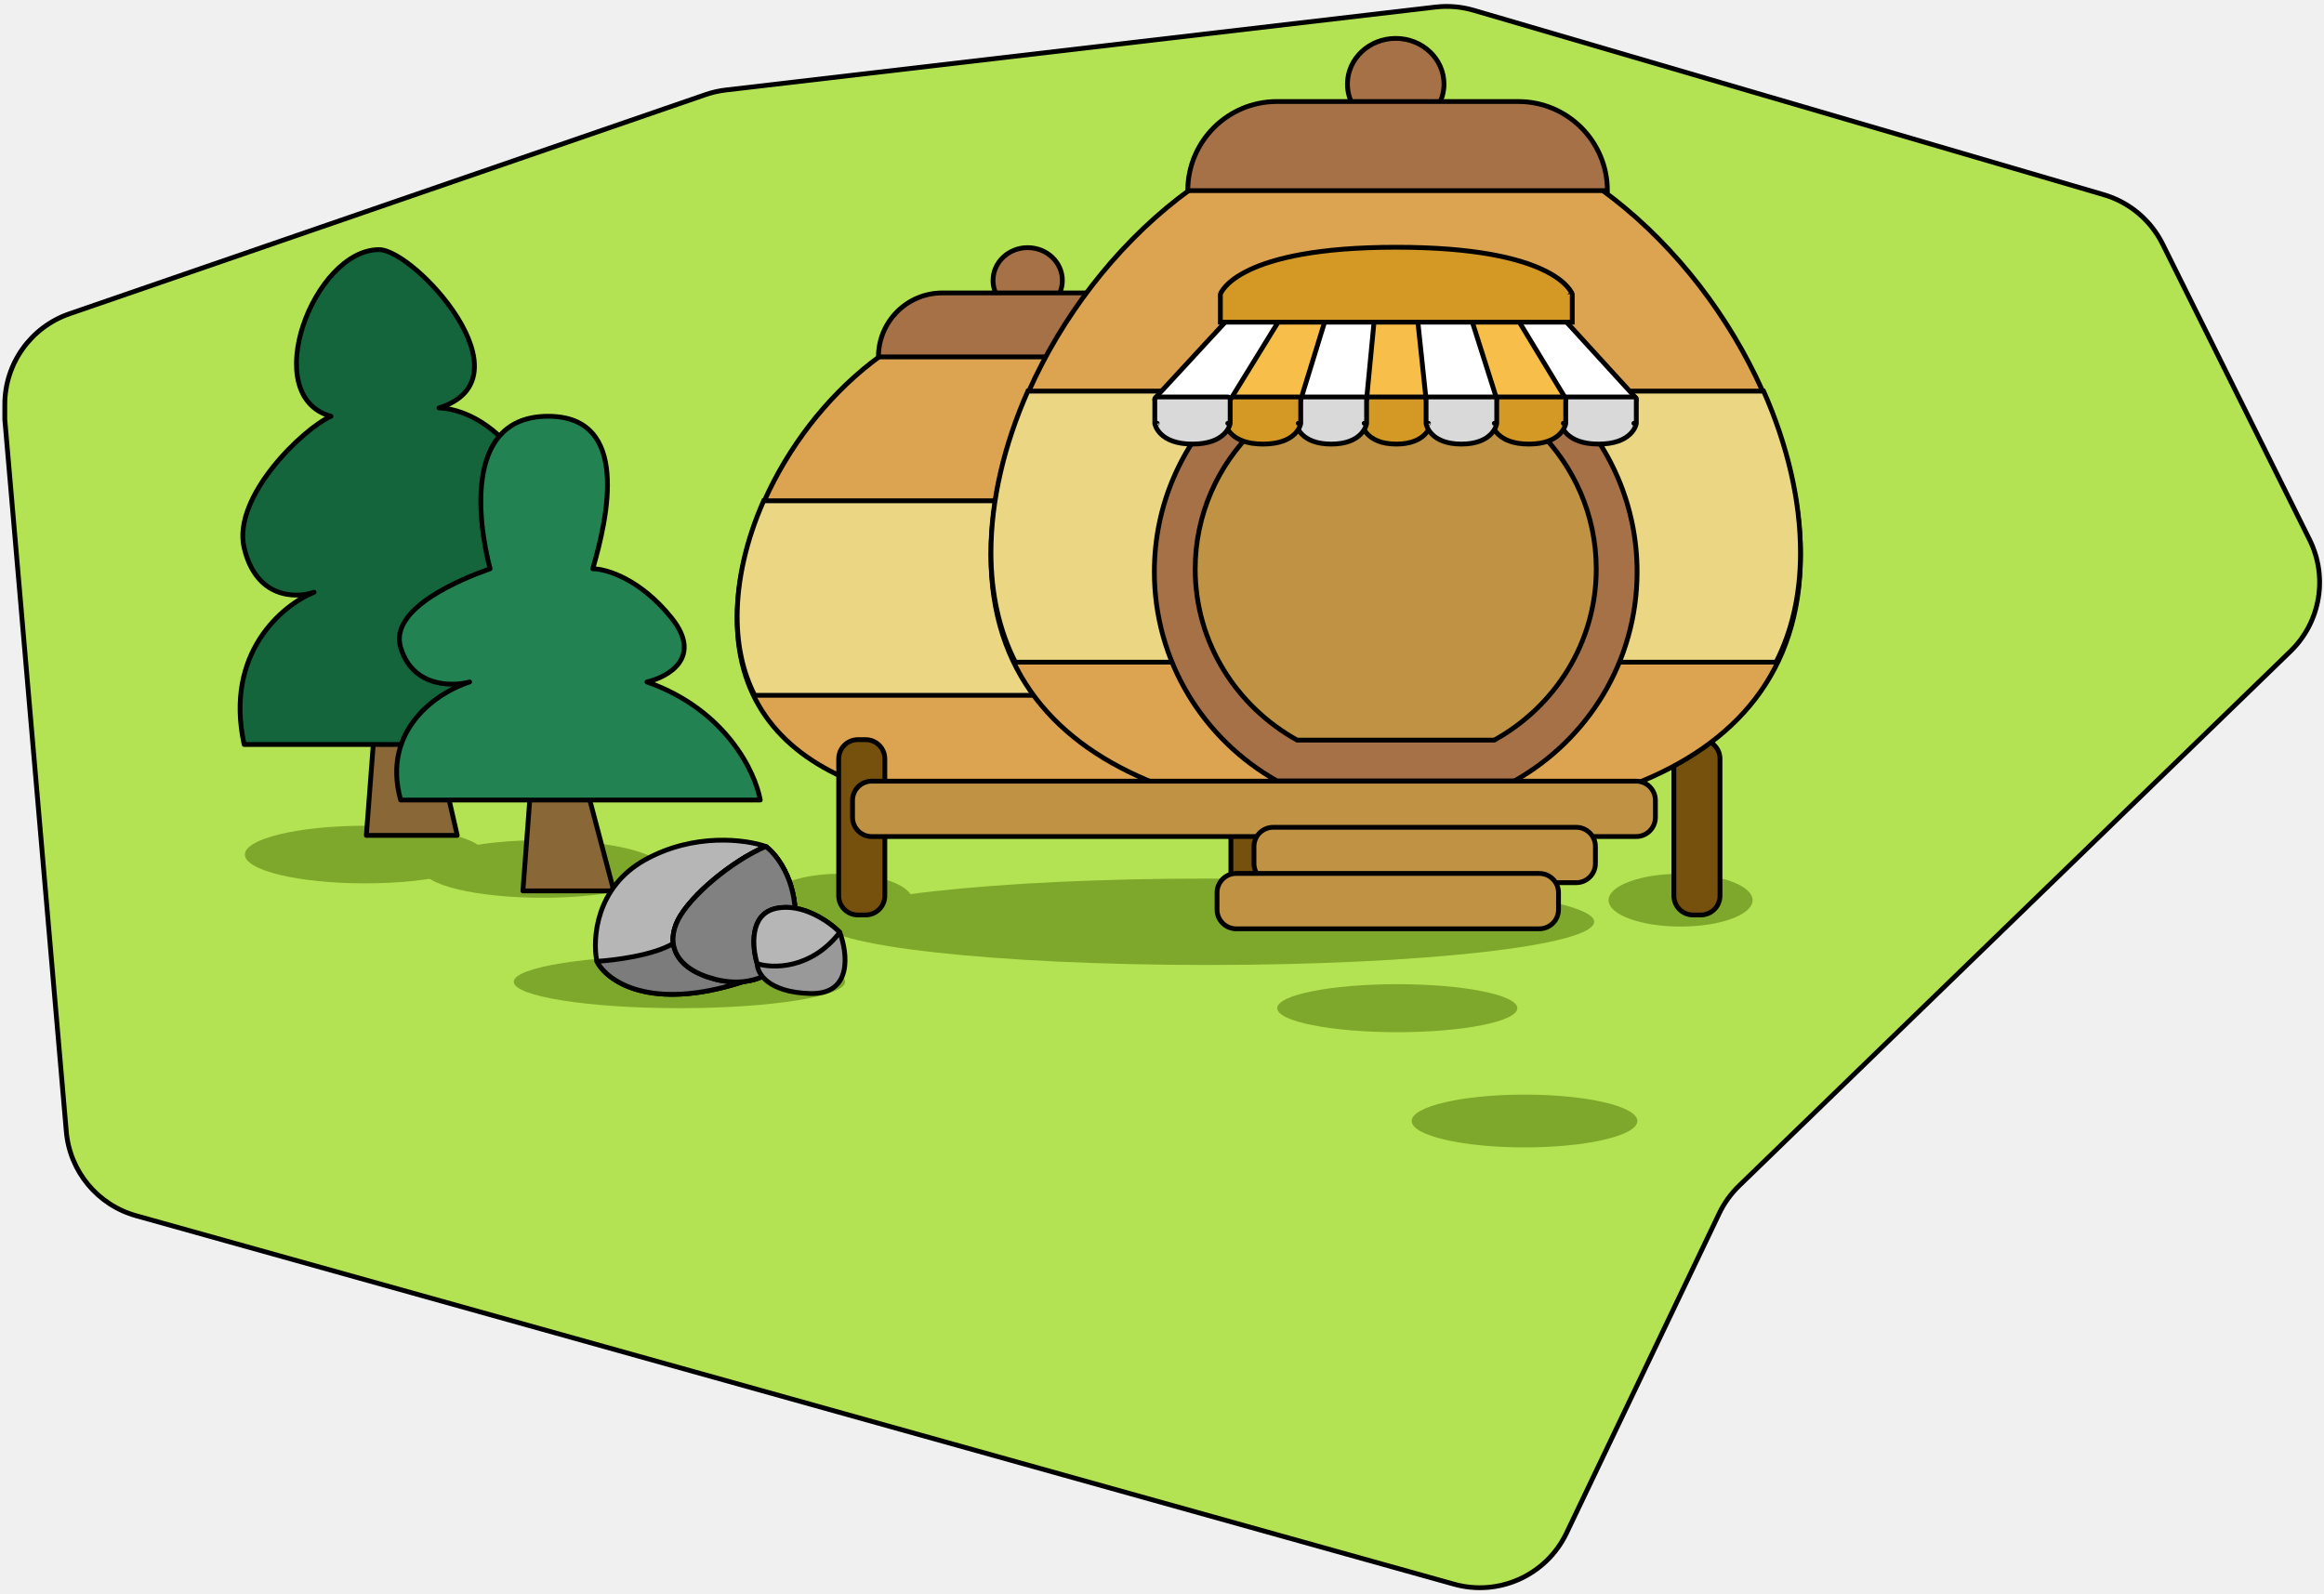
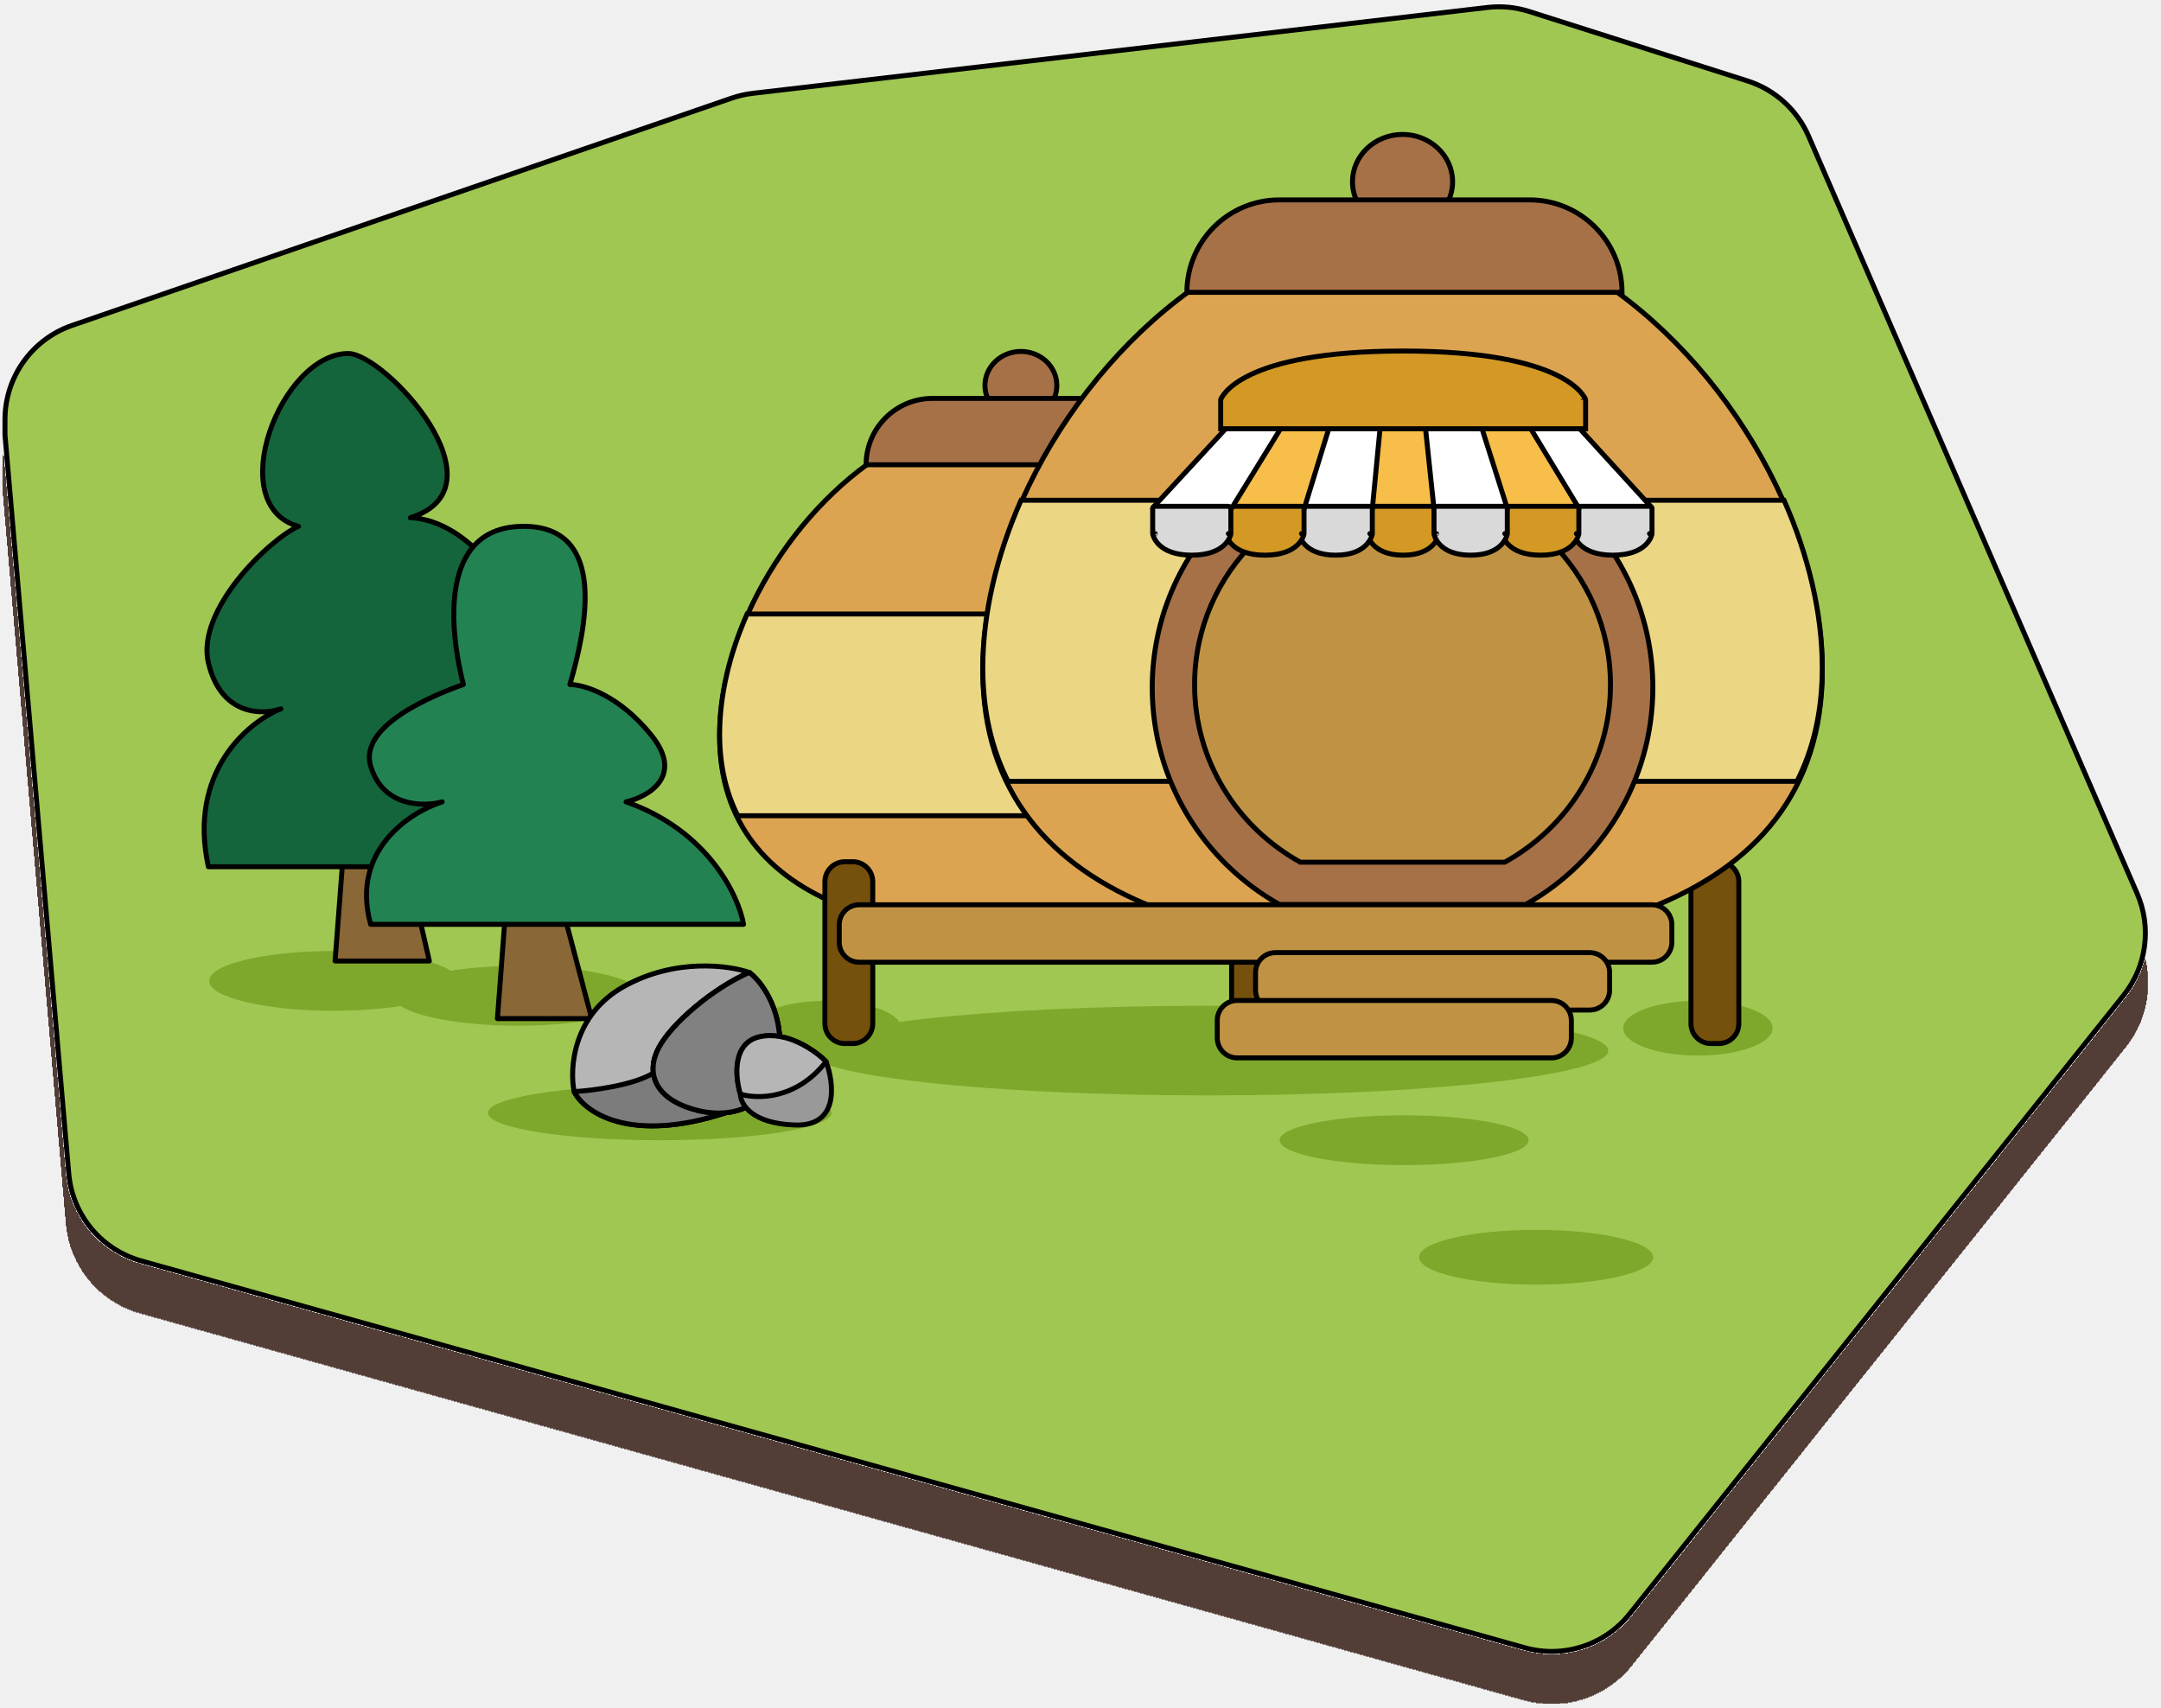
- <svg xmlns="http://www.w3.org/2000/svg" width="484" height="332" viewBox="0 0 484 332" fill="none">
-   <path d="M146.955 19.705L14.484 65.353C6.415 68.134 1 75.728 1 84.262V87.349L13.808 235.691C14.525 243.997 20.319 250.987 28.348 253.232L302.812 329.974C312.171 332.591 322.056 328.101 326.245 319.333L358.052 252.74C359.076 250.597 360.473 248.654 362.178 247.001L477.007 135.673C483.257 129.614 484.87 120.208 480.996 112.413L450.394 50.836C447.912 45.841 443.456 42.109 438.102 40.542L306.902 2.142C304.327 1.388 301.627 1.161 298.962 1.472L151.149 18.749C149.72 18.916 148.314 19.236 146.955 19.705Z" fill="#B3E352" stroke="black" stroke-linecap="round" />
-   <ellipse cx="350" cy="187.5" rx="15" ry="5.5" fill="#7EA82B" />
-   <ellipse cx="175" cy="187.5" rx="15" ry="5.5" fill="#7EA82B" />
-   <ellipse cx="141.5" cy="204.5" rx="34.5" ry="5.5" fill="#7EA82B" />
-   <ellipse cx="76" cy="178" rx="25" ry="6" fill="#7EA82B" />
-   <ellipse cx="291" cy="210" rx="25" ry="5" fill="#7EA82B" />
-   <ellipse cx="317.5" cy="233.5" rx="23.5" ry="5.5" fill="#7EA82B" />
-   <ellipse cx="113" cy="181" rx="25" ry="6" fill="#7EA82B" />
-   <ellipse cx="251.5" cy="192" rx="80.5" ry="9" fill="#7EA82B" />
-   <path d="M81.027 111.951L76.294 174.005H95.226L81.027 111.951Z" fill="#896736" stroke="black" stroke-linejoin="round" />
-   <path d="M126.779 155.073H50.849C46.689 136.044 58.824 126.001 65.411 123.358C61.597 124.68 53.346 124.68 50.849 114.108C48.353 103.536 63.038 89.351 68.932 86.708C53.681 82.501 65.411 52 78.933 52C86.314 52 111.002 78.82 91.414 84.983C94.188 84.983 106.269 86.708 114.158 106.692C117.857 116.063 111.828 121.158 106.597 120.107C120.605 128.791 125.815 148.132 126.779 155.073Z" fill="#14653C" stroke="black" stroke-linejoin="round" />
-   <path d="M113.106 129.832L108.899 185.575H127.831L113.106 129.832Z" fill="#896736" stroke="black" stroke-linejoin="round" />
-   <path d="M158.332 166.642H83.442C79.339 151.885 91.307 144.097 97.805 142.047C94.043 143.072 85.904 143.072 83.442 134.873C80.98 126.675 96.249 120.526 102.062 118.477C99.327 107.887 96.923 86.708 114.158 86.708C131.392 86.708 126.529 107.887 123.452 118.477C126.187 118.477 133.3 120.526 139.866 128.725C146.432 136.923 139.182 141.022 134.736 142.047C151.151 147.786 157.306 160.835 158.332 166.642Z" fill="#238252" stroke="black" stroke-linejoin="round" />
-   <path d="M189.05 70.455C168.098 82.385 153.526 107.604 153.526 128.903C153.526 146.3 163.247 157.136 178.226 163.029H249.83C264.809 157.136 274.53 146.3 274.53 128.903C274.53 107.604 259.958 82.385 239.006 70.455H189.05Z" fill="#DCA450" stroke="black" stroke-linecap="round" />
-   <path d="M159.039 104.313C155.5 112.319 153.526 120.65 153.526 128.453C153.526 134.751 154.812 140.186 157.169 144.833H270.886C273.244 140.186 274.53 134.751 274.53 128.453C274.53 120.65 272.556 112.319 269.017 104.313H159.039Z" fill="#EBD783" stroke="black" stroke-linecap="round" />
-   <path d="M214.028 51.583C210.043 51.583 206.812 54.637 206.812 58.406C206.812 60.955 208.291 63.178 210.481 64.349H217.575C219.765 63.178 221.244 60.955 221.244 58.406C221.244 54.637 218.013 51.583 214.028 51.583Z" fill="#A77148" stroke="black" stroke-linecap="round" />
-   <path d="M182.944 74.34C182.944 66.983 188.909 61.019 196.266 61.019H232.345C239.702 61.019 245.667 66.983 245.667 74.34H182.944Z" fill="#A77148" stroke="black" stroke-linecap="round" />
-   <rect x="184.277" y="154.066" width="36.517" height="9.61" rx="4" transform="rotate(90 184.277 154.066)" fill="#76500D" stroke="black" stroke-linecap="round" />
-   <rect x="265.959" y="154.066" width="36.517" height="9.61" rx="4" transform="rotate(90 265.959 154.066)" fill="#76500D" stroke="black" stroke-linecap="round" />
-   <rect x="358.211" y="154.066" width="36.517" height="9.61" rx="4" transform="rotate(90 358.211 154.066)" fill="#76500D" stroke="black" stroke-linecap="round" />
-   <path d="M255.874 34.294C226.682 50.916 206.379 86.052 206.379 115.728C206.379 139.967 219.923 155.064 240.793 163.274H340.557C361.427 155.064 374.971 139.967 374.971 115.728C374.971 86.052 354.668 50.916 325.476 34.294H255.874Z" fill="#DCA450" stroke="black" stroke-linecap="round" />
-   <path d="M214.06 81.469C209.129 92.623 206.379 104.23 206.379 115.101C206.379 123.877 208.171 131.449 211.456 137.924H369.894C373.179 131.449 374.971 123.877 374.971 115.101C374.971 104.23 372.221 92.623 367.29 81.469H214.06Z" fill="#EBD783" stroke="black" stroke-linecap="round" />
-   <path d="M290.675 69.096C262.912 69.096 240.407 91.487 240.407 119.108C240.407 137.794 250.707 154.087 265.967 162.672H315.383C330.643 154.087 340.943 137.794 340.943 119.108C340.943 91.487 318.437 69.096 290.675 69.096Z" fill="#A77148" />
-   <path d="M290.675 69.096C262.912 69.096 240.407 91.487 240.407 119.108C240.407 137.794 250.707 154.087 265.967 162.672H315.383C330.643 154.087 340.943 137.794 340.943 119.108C340.943 91.487 318.437 69.096 290.675 69.096Z" fill="#A77148" />
-   <path d="M290.675 69.096C262.912 69.096 240.407 91.487 240.407 119.108C240.407 137.794 250.707 154.087 265.967 162.672H315.383C330.643 154.087 340.943 137.794 340.943 119.108C340.943 91.487 318.437 69.096 290.675 69.096Z" stroke="black" stroke-linecap="round" />
-   <path d="M290.675 77.601C267.611 77.601 248.914 95.921 248.914 118.52C248.914 133.809 257.471 147.139 270.148 154.163H311.202C323.879 147.139 332.436 133.809 332.436 118.52C332.436 95.921 313.739 77.601 290.675 77.601Z" fill="#C09344" stroke="black" stroke-linecap="round" />
-   <path d="M290.675 8C285.122 8 280.621 12.256 280.621 17.506C280.621 21.058 282.681 24.155 285.733 25.787H295.617C298.669 24.155 300.729 21.058 300.729 17.506C300.729 12.256 296.227 8 290.675 8Z" fill="#A77148" stroke="black" stroke-linecap="round" />
-   <path d="M247.367 39.708C247.367 29.457 255.677 21.148 265.928 21.148H316.196C326.447 21.148 334.756 29.457 334.756 39.708H247.367Z" fill="#A77148" stroke="black" stroke-linecap="round" />
-   <path d="M295.864 65.701C296.122 65.701 296.337 65.896 296.362 66.153L297.995 83.135C298.008 83.275 297.962 83.414 297.867 83.519C297.773 83.623 297.638 83.682 297.497 83.682H284.108C283.967 83.682 283.832 83.623 283.738 83.519C283.643 83.414 283.597 83.275 283.61 83.135L285.243 66.153C285.268 65.896 285.483 65.701 285.741 65.701H295.864Z" fill="#F7BE4A" stroke="black" stroke-linejoin="round" />
-   <path d="M297.497 82.683C297.773 82.683 297.997 82.906 297.997 83.183V88.174C297.997 88.199 297.995 88.225 297.991 88.25L297.497 88.174C297.991 88.25 297.991 88.251 297.991 88.251L297.991 88.252L297.991 88.254L297.99 88.259L297.987 88.274C297.985 88.285 297.982 88.3 297.978 88.319C297.971 88.356 297.959 88.406 297.942 88.468C297.909 88.592 297.855 88.763 297.77 88.966C297.599 89.37 297.303 89.903 296.799 90.432C295.779 91.503 293.966 92.5 290.802 92.5C287.639 92.5 285.826 91.503 284.806 90.432C284.302 89.903 284.006 89.37 283.835 88.966C283.75 88.763 283.696 88.592 283.662 88.468C283.646 88.406 283.634 88.356 283.626 88.319C283.623 88.3 283.62 88.285 283.618 88.274L283.615 88.259L283.614 88.254L283.614 88.252L283.614 88.251C283.614 88.251 283.614 88.25 284.108 88.174L283.614 88.25C283.61 88.225 283.608 88.199 283.608 88.174V83.183C283.608 82.906 283.832 82.683 284.108 82.683H297.497Z" fill="#D39924" stroke="black" stroke-linejoin="round" />
-   <path d="M324.766 65.701C324.906 65.701 325.04 65.76 325.135 65.864L340.647 82.845C340.78 82.991 340.815 83.203 340.735 83.384C340.655 83.565 340.476 83.682 340.278 83.682H325.582C325.407 83.682 325.245 83.591 325.154 83.441L314.867 66.46C314.774 66.305 314.771 66.112 314.859 65.955C314.948 65.798 315.114 65.701 315.295 65.701H324.766Z" fill="white" stroke="black" stroke-linejoin="round" />
-   <path d="M340.278 82.683C340.554 82.683 340.778 82.906 340.778 83.183V88.174C340.778 88.202 340.775 88.23 340.771 88.258L340.278 88.174C340.771 88.258 340.77 88.258 340.77 88.259L340.77 88.26L340.77 88.262L340.769 88.267L340.766 88.282C340.764 88.294 340.76 88.309 340.756 88.328C340.747 88.366 340.735 88.417 340.716 88.48C340.679 88.605 340.619 88.778 340.525 88.981C340.336 89.389 340.011 89.921 339.46 90.448C338.348 91.512 336.377 92.5 332.93 92.5C329.482 92.5 327.512 91.512 326.4 90.448C325.848 89.921 325.523 89.389 325.335 88.981C325.241 88.778 325.181 88.605 325.144 88.48C325.125 88.417 325.112 88.366 325.104 88.328C325.099 88.309 325.096 88.294 325.094 88.282L325.091 88.267L325.09 88.262L325.089 88.26L325.089 88.259C325.089 88.258 325.089 88.258 325.582 88.174L325.089 88.258C325.084 88.23 325.082 88.202 325.082 88.174V83.183C325.082 82.906 325.306 82.683 325.582 82.683H340.278Z" fill="#D9D9D9" stroke="black" stroke-linejoin="round" />
-   <path d="M315.296 65.701C315.47 65.701 315.633 65.792 315.723 65.942L326.01 82.923C326.104 83.078 326.107 83.27 326.018 83.428C325.93 83.585 325.763 83.682 325.583 83.682H311.213C310.996 83.682 310.803 83.541 310.737 83.334L305.348 66.352C305.3 66.2 305.327 66.034 305.422 65.905C305.516 65.777 305.666 65.701 305.825 65.701H315.296Z" fill="#F7BE4A" stroke="black" stroke-linejoin="round" />
-   <path d="M325.583 82.683C325.859 82.683 326.083 82.906 326.083 83.183V88.174C326.083 88.201 326.08 88.229 326.076 88.256L325.583 88.174C326.076 88.256 326.076 88.256 326.076 88.257L326.075 88.258L326.075 88.26L326.074 88.265L326.071 88.28C326.069 88.292 326.066 88.307 326.062 88.326C326.053 88.363 326.041 88.414 326.023 88.477C325.987 88.602 325.928 88.774 325.836 88.977C325.652 89.384 325.334 89.916 324.795 90.444C323.705 91.51 321.774 92.5 318.398 92.5C315.022 92.5 313.091 91.51 312.001 90.444C311.462 89.916 311.144 89.384 310.96 88.977C310.868 88.774 310.81 88.602 310.773 88.477C310.755 88.414 310.743 88.363 310.734 88.326C310.73 88.307 310.727 88.292 310.725 88.28L310.722 88.265L310.721 88.26L310.721 88.258L310.72 88.257C310.72 88.256 310.72 88.256 311.213 88.174L310.72 88.256C310.716 88.229 310.713 88.201 310.713 88.174V83.183C310.713 82.906 310.937 82.683 311.213 82.683H325.583Z" fill="#D39924" stroke="black" stroke-linejoin="round" />
-   <path d="M305.825 65.701C306.042 65.701 306.235 65.842 306.301 66.049L311.69 83.031C311.738 83.183 311.711 83.349 311.617 83.478C311.522 83.606 311.372 83.682 311.213 83.682H297.497C297.241 83.682 297.027 83.489 297 83.235L295.204 66.253C295.189 66.112 295.234 65.972 295.329 65.866C295.424 65.761 295.559 65.701 295.701 65.701H305.825Z" fill="white" stroke="black" stroke-linejoin="round" />
-   <path d="M311.213 82.683C311.489 82.683 311.713 82.906 311.713 83.183V88.174C311.713 88.2 311.711 88.226 311.707 88.252L311.213 88.174C311.707 88.252 311.707 88.253 311.707 88.253L311.707 88.254L311.706 88.256L311.705 88.261L311.703 88.276C311.701 88.287 311.698 88.303 311.694 88.321C311.686 88.358 311.674 88.409 311.657 88.471C311.622 88.595 311.567 88.767 311.479 88.97C311.304 89.375 311.001 89.907 310.485 90.436C309.442 91.505 307.589 92.5 304.355 92.5C301.121 92.5 299.268 91.505 298.225 90.436C297.709 89.907 297.406 89.375 297.231 88.97C297.143 88.767 297.088 88.595 297.053 88.471C297.036 88.409 297.024 88.358 297.016 88.321C297.012 88.303 297.01 88.287 297.007 88.276L297.005 88.261L297.004 88.256L297.004 88.254L297.003 88.253C297.003 88.253 297.003 88.252 297.497 88.174L297.003 88.252C296.999 88.226 296.997 88.2 296.997 88.174V83.183C296.997 82.906 297.221 82.683 297.497 82.683H311.213Z" fill="#D9D9D9" stroke="black" stroke-linejoin="round" />
-   <path d="M275.616 65.701C275.398 65.701 275.206 65.842 275.14 66.049L269.751 83.031C269.703 83.183 269.73 83.349 269.824 83.478C269.918 83.606 270.068 83.682 270.228 83.682H284.107C284.365 83.682 284.58 83.487 284.605 83.23L286.238 66.249C286.251 66.108 286.205 65.969 286.11 65.865C286.015 65.76 285.881 65.701 285.74 65.701H275.616Z" fill="white" stroke="black" stroke-linejoin="round" />
-   <path d="M284.108 82.683C284.384 82.683 284.608 82.906 284.608 83.183V88.174C284.608 88.2 284.606 88.226 284.602 88.252L284.108 88.174C284.602 88.252 284.602 88.253 284.602 88.253L284.601 88.254L284.601 88.256L284.6 88.261L284.598 88.276C284.595 88.287 284.593 88.303 284.589 88.321C284.581 88.358 284.569 88.409 284.552 88.471C284.517 88.595 284.462 88.767 284.374 88.97C284.199 89.375 283.896 89.907 283.38 90.436C282.337 91.505 280.484 92.5 277.25 92.5C274.016 92.5 272.163 91.505 271.12 90.436C270.604 89.907 270.301 89.375 270.126 88.97C270.038 88.767 269.983 88.595 269.948 88.471C269.931 88.409 269.919 88.358 269.911 88.321C269.907 88.303 269.904 88.287 269.902 88.276L269.9 88.261L269.899 88.256L269.898 88.254L269.898 88.253C269.898 88.253 269.898 88.252 270.392 88.174L269.898 88.252C269.894 88.226 269.892 88.2 269.892 88.174V83.183C269.892 82.906 270.116 82.683 270.392 82.683H284.108Z" fill="#D9D9D9" stroke="black" stroke-linejoin="round" />
-   <path d="M266.146 65.701C265.972 65.701 265.811 65.791 265.72 65.939L255.27 82.92C255.175 83.075 255.171 83.268 255.259 83.426C255.348 83.584 255.515 83.682 255.696 83.682H270.391C270.611 83.682 270.805 83.539 270.869 83.329L276.094 66.348C276.141 66.196 276.113 66.031 276.019 65.904C275.924 65.776 275.775 65.701 275.617 65.701H266.146Z" fill="#F7BE4A" stroke="black" stroke-linejoin="round" />
-   <path d="M270.391 82.683C270.667 82.683 270.891 82.906 270.891 83.183V88.174C270.891 88.202 270.888 88.23 270.884 88.258L270.391 88.174C270.884 88.258 270.884 88.258 270.884 88.259L270.883 88.26L270.883 88.262L270.882 88.267L270.879 88.282C270.877 88.294 270.874 88.309 270.869 88.328C270.861 88.366 270.848 88.417 270.829 88.48C270.792 88.605 270.732 88.778 270.638 88.981C270.45 89.389 270.124 89.921 269.573 90.448C268.461 91.512 266.49 92.5 263.043 92.5C259.595 92.5 257.625 91.512 256.513 90.448C255.962 89.921 255.636 89.389 255.448 88.981C255.354 88.778 255.294 88.605 255.257 88.48C255.238 88.417 255.225 88.366 255.217 88.328C255.212 88.309 255.209 88.294 255.207 88.282L255.204 88.267L255.203 88.262L255.203 88.26L255.202 88.259C255.202 88.258 255.202 88.258 255.695 88.174L255.202 88.258C255.197 88.23 255.195 88.202 255.195 88.174V83.183C255.195 82.906 255.419 82.683 255.695 82.683H270.391Z" fill="#D39924" stroke="black" stroke-linejoin="round" />
-   <path d="M256.675 65.701C256.536 65.701 256.403 65.759 256.308 65.862L240.633 82.843C240.498 82.989 240.462 83.201 240.542 83.383C240.622 83.565 240.801 83.682 241 83.682H255.696C255.869 83.682 256.031 83.592 256.122 83.444L266.572 66.463C266.667 66.308 266.671 66.115 266.583 65.957C266.494 65.799 266.327 65.701 266.146 65.701H256.675Z" fill="white" stroke="black" stroke-linejoin="round" />
-   <path d="M255.696 82.683C255.972 82.683 256.196 82.906 256.196 83.183V88.174C256.196 88.202 256.193 88.23 256.189 88.258L255.696 88.174C256.189 88.258 256.188 88.258 256.188 88.259L256.188 88.26L256.188 88.262L256.187 88.267L256.184 88.282C256.182 88.294 256.178 88.309 256.174 88.328C256.165 88.366 256.153 88.417 256.134 88.48C256.097 88.605 256.037 88.778 255.943 88.981C255.754 89.389 255.429 89.921 254.878 90.448C253.766 91.512 251.795 92.5 248.348 92.5C244.9 92.5 242.93 91.512 241.818 90.448C241.267 89.921 240.941 89.389 240.753 88.981C240.659 88.778 240.599 88.605 240.562 88.48C240.543 88.417 240.53 88.366 240.522 88.328C240.517 88.309 240.514 88.294 240.512 88.282L240.509 88.267L240.508 88.262L240.507 88.26L240.507 88.259C240.507 88.258 240.507 88.258 241 88.174L240.507 88.258C240.502 88.23 240.5 88.202 240.5 88.174V83.183C240.5 82.906 240.724 82.683 241 82.683H255.696Z" fill="#D9D9D9" stroke="black" stroke-linejoin="round" />
-   <path d="M254.656 67.111H254.156V66.611V61.388V61.304L254.183 61.226L254.656 61.388C254.183 61.226 254.183 61.225 254.183 61.224L254.184 61.222L254.185 61.218L254.189 61.207C254.192 61.199 254.196 61.188 254.201 61.175C254.212 61.15 254.226 61.116 254.245 61.073C254.284 60.989 254.343 60.873 254.428 60.729C254.598 60.442 254.874 60.047 255.305 59.581C256.17 58.648 257.654 57.439 260.163 56.242C265.175 53.851 274.293 51.5 290.798 51.5C307.303 51.5 316.422 53.851 321.434 56.242C323.943 57.439 325.427 58.648 326.291 59.581C326.723 60.047 326.999 60.442 327.169 60.729C327.254 60.873 327.313 60.989 327.351 61.073C327.371 61.116 327.385 61.15 327.395 61.175C327.4 61.188 327.404 61.199 327.408 61.207L327.412 61.218L327.413 61.222L327.414 61.224C327.414 61.225 327.414 61.226 326.941 61.388L327.414 61.226L327.441 61.304V61.388V66.611V67.111H326.941H254.656Z" fill="#D39924" stroke="black" />
-   <rect x="177.55" y="162.715" width="167.208" height="11.532" rx="4" fill="#C09344" stroke="black" stroke-linecap="round" />
-   <rect x="261.154" y="172.325" width="71.111" height="11.532" rx="4" fill="#C09344" stroke="black" stroke-linecap="round" />
-   <rect x="253.466" y="181.934" width="71.111" height="11.532" rx="4" fill="#C09344" stroke="black" stroke-linecap="round" />
-   <path d="M124.306 200.243C123.365 195.582 124.049 184.829 134.319 179.11C144.588 173.392 155.37 174.863 159.478 176.313C161.617 177.867 165.845 183.088 165.64 191.542C165.444 199.575 160.797 203.836 154.857 204.461C135.345 210.819 126.36 204.298 124.306 200.243Z" fill="#B6B6B6" />
-   <path d="M159.478 176.313C155.37 174.863 144.588 173.392 134.319 179.11C124.049 184.829 123.365 195.582 124.306 200.243C126.36 204.298 135.345 210.819 154.857 204.461M159.478 176.313C161.617 177.867 165.845 183.088 165.64 191.542C165.444 199.575 160.797 203.836 154.857 204.461M159.478 176.313C152.29 179.421 143.818 186.569 141.25 191.542C138.683 196.514 140.48 201.797 148.952 203.973C150.983 204.494 152.984 204.658 154.857 204.461" stroke="black" stroke-linecap="round" stroke-linejoin="round" />
-   <path d="M159.478 176.313C161.617 177.867 165.845 183.088 165.639 191.542C165.444 199.575 160.797 203.836 154.857 204.461C135.345 210.819 126.36 204.298 124.306 200.243C127.902 200.036 136.121 199 140.226 196.514C140.02 194.907 140.39 193.207 141.25 191.542C143.817 186.569 152.29 179.421 159.478 176.313Z" fill="#7C7C7C" />
-   <path d="M154.857 204.461C160.797 203.836 165.444 199.575 165.639 191.542C165.845 183.088 161.617 177.867 159.478 176.313C152.29 179.421 143.817 186.569 141.25 191.542C140.39 193.207 140.02 194.907 140.226 196.514M154.857 204.461C152.984 204.658 150.983 204.494 148.952 203.973C143.318 202.526 140.635 199.704 140.226 196.514M154.857 204.461C135.345 210.819 126.36 204.298 124.306 200.243C127.902 200.036 136.121 199 140.226 196.514" stroke="black" stroke-linecap="round" stroke-linejoin="round" />
-   <path d="M165.64 191.542C165.845 183.088 161.617 177.867 159.478 176.313C152.29 179.421 143.818 186.569 141.25 191.542C138.683 196.514 140.48 201.797 148.952 203.973C150.983 204.494 152.984 204.658 154.857 204.461C160.797 203.836 165.444 199.575 165.64 191.542Z" fill="#818181" stroke="black" stroke-linecap="round" stroke-linejoin="round" />
-   <path d="M161.547 189.233C156.002 190.476 156.669 197.416 157.696 200.731C157.696 202.7 159.904 206.698 168.736 206.947C177.567 207.195 176.523 198.556 174.897 194.205C172.758 192.03 167.093 187.99 161.547 189.233Z" fill="#999999" stroke="black" stroke-linecap="round" stroke-linejoin="round" />
-   <path d="M161.547 189.233C156.002 190.476 156.669 197.416 157.696 200.731C160.948 201.767 168.941 201.913 174.897 194.205C172.758 192.03 167.093 187.99 161.547 189.233Z" fill="#B6B6B6" stroke="black" stroke-linecap="round" stroke-linejoin="round" />
+ <svg xmlns="http://www.w3.org/2000/svg" width="434" height="343" viewBox="0 0 434 343" fill="none">
+   <g filter="url(#filter0_d_31513_9861)">
+     <path d="M146.955 19.705L14.484 65.353C6.415 68.134 1 75.728 1 84.262V87.349L13.808 235.691C14.525 243.997 20.319 250.987 28.348 253.232L306.249 330.935C313.979 333.096 322.253 330.426 327.262 324.154L426.491 199.902C431.111 194.117 432.158 186.253 429.211 179.462L363.22 27.343C360.92 22.042 356.44 17.995 350.933 16.244L307.105 2.305C304.399 1.445 301.542 1.17 298.722 1.5L151.149 18.749C149.72 18.916 148.314 19.236 146.955 19.705Z" fill="#A0C752" />
+     <path d="M146.955 19.705L14.484 65.353C6.415 68.134 1 75.728 1 84.262V87.349L13.808 235.691C14.525 243.997 20.319 250.987 28.348 253.232L306.249 330.935C313.979 333.096 322.253 330.426 327.262 324.154L426.491 199.902C431.111 194.117 432.158 186.253 429.211 179.462L363.22 27.343C360.92 22.042 356.44 17.995 350.933 16.244L307.105 2.305C304.399 1.445 301.542 1.17 298.722 1.5L151.149 18.749C149.72 18.916 148.314 19.236 146.955 19.705Z" stroke="black" stroke-linecap="round" />
+   </g>
+   <ellipse cx="341" cy="206.5" rx="15" ry="5.5" fill="#7EA82B" />
+   <ellipse cx="166" cy="206.5" rx="15" ry="5.5" fill="#7EA82B" />
+   <ellipse cx="132.5" cy="223.5" rx="34.5" ry="5.5" fill="#7EA82B" />
+   <ellipse cx="67" cy="197" rx="25" ry="6" fill="#7EA82B" />
+   <ellipse cx="282" cy="229" rx="25" ry="5" fill="#7EA82B" />
+   <ellipse cx="308.5" cy="252.5" rx="23.5" ry="5.5" fill="#7EA82B" />
+   <ellipse cx="104" cy="200" rx="25" ry="6" fill="#7EA82B" />
+   <ellipse cx="242.5" cy="211" rx="80.5" ry="9" fill="#7EA82B" />
+   <path d="M72.027 130.951L67.294 193.005H86.226L72.027 130.951Z" fill="#896736" stroke="black" stroke-linejoin="round" />
+   <path d="M117.779 174.073H41.849C37.689 155.044 49.824 145.001 56.411 142.358C52.597 143.68 44.346 143.68 41.849 133.108C39.353 122.536 54.038 108.351 59.932 105.708C44.681 101.501 56.411 71 69.933 71C77.314 71 102.002 97.82 82.414 103.983C85.188 103.983 97.269 105.708 105.158 125.692C108.857 135.063 102.828 140.158 97.597 139.107C111.605 147.791 116.815 167.132 117.779 174.073Z" fill="#14653C" stroke="black" stroke-linejoin="round" />
+   <path d="M104.106 148.832L99.899 204.575H118.831L104.106 148.832Z" fill="#896736" stroke="black" stroke-linejoin="round" />
+   <path d="M149.332 185.642H74.442C70.339 170.885 82.307 163.097 88.805 161.047C85.043 162.072 76.904 162.072 74.442 153.873C71.98 145.675 87.249 139.526 93.062 137.477C90.327 126.887 87.923 105.708 105.158 105.708C122.392 105.708 117.529 126.887 114.452 137.477C117.187 137.477 124.3 139.526 130.866 147.725C137.432 155.923 130.182 160.022 125.736 161.047C142.151 166.786 148.306 179.835 149.332 185.642Z" fill="#238252" stroke="black" stroke-linejoin="round" />
+   <path d="M180.05 89.455C159.098 101.385 144.526 126.604 144.526 147.903C144.526 165.3 154.247 176.136 169.226 182.029H240.83C255.809 176.136 265.53 165.3 265.53 147.903C265.53 126.604 250.958 101.385 230.006 89.455H180.05Z" fill="#DCA450" stroke="black" stroke-linecap="round" />
+   <path d="M150.039 123.314C146.5 131.319 144.526 139.65 144.526 147.453C144.526 153.751 145.812 159.186 148.169 163.834H261.886C264.244 159.186 265.53 153.751 265.53 147.453C265.53 139.65 263.556 131.319 260.017 123.314H150.039Z" fill="#EBD783" stroke="black" stroke-linecap="round" />
+   <path d="M205.028 70.582C201.043 70.582 197.812 73.637 197.812 77.406C197.812 79.955 199.291 82.178 201.481 83.349H208.575C210.765 82.178 212.244 79.955 212.244 77.406C212.244 73.637 209.013 70.582 205.028 70.582Z" fill="#A77148" stroke="black" stroke-linecap="round" />
+   <path d="M173.944 93.34C173.944 85.983 179.909 80.019 187.266 80.019H223.345C230.702 80.019 236.667 85.983 236.667 93.34H173.944Z" fill="#A77148" stroke="black" stroke-linecap="round" />
+   <rect x="175.277" y="173.067" width="36.517" height="9.61" rx="4" transform="rotate(90 175.277 173.067)" fill="#76500D" stroke="black" stroke-linecap="round" />
+   <rect x="256.959" y="173.067" width="36.517" height="9.61" rx="4" transform="rotate(90 256.959 173.067)" fill="#76500D" stroke="black" stroke-linecap="round" />
+   <rect x="349.211" y="173.067" width="36.517" height="9.61" rx="4" transform="rotate(90 349.211 173.067)" fill="#76500D" stroke="black" stroke-linecap="round" />
+   <path d="M246.874 53.294C217.682 69.916 197.379 105.052 197.379 134.728C197.379 158.967 210.923 174.064 231.793 182.274H331.557C352.427 174.064 365.971 158.967 365.971 134.728C365.971 105.052 345.668 69.916 316.476 53.294H246.874Z" fill="#DCA450" stroke="black" stroke-linecap="round" />
+   <path d="M205.06 100.469C200.129 111.623 197.379 123.23 197.379 134.101C197.379 142.877 199.171 150.448 202.456 156.924H360.894C364.179 150.448 365.971 142.877 365.971 134.101C365.971 123.23 363.221 111.623 358.29 100.469H205.06Z" fill="#EBD783" stroke="black" stroke-linecap="round" />
+   <path d="M281.675 88.096C253.912 88.096 231.407 110.487 231.407 138.108C231.407 156.794 241.707 173.086 256.967 181.672H306.383C321.643 173.086 331.943 156.794 331.943 138.108C331.943 110.487 309.437 88.096 281.675 88.096Z" fill="#A77148" />
+   <path d="M281.675 88.096C253.912 88.096 231.407 110.487 231.407 138.108C231.407 156.794 241.707 173.086 256.967 181.672H306.383C321.643 173.086 331.943 156.794 331.943 138.108C331.943 110.487 309.437 88.096 281.675 88.096Z" fill="#A77148" />
+   <path d="M281.675 88.096C253.912 88.096 231.407 110.487 231.407 138.108C231.407 156.794 241.707 173.086 256.967 181.672H306.383C321.643 173.086 331.943 156.794 331.943 138.108C331.943 110.487 309.437 88.096 281.675 88.096Z" stroke="black" stroke-linecap="round" />
+   <path d="M281.675 96.601C258.611 96.601 239.914 114.921 239.914 137.52C239.914 152.809 248.471 166.139 261.148 173.163H302.202C314.879 166.139 323.436 152.809 323.436 137.52C323.436 114.921 304.739 96.601 281.675 96.601Z" fill="#C09344" stroke="black" stroke-linecap="round" />
+   <path d="M281.675 27C276.122 27 271.621 31.256 271.621 36.507C271.621 40.059 273.681 43.156 276.733 44.788H286.617C289.669 43.156 291.729 40.059 291.729 36.507C291.729 31.256 287.227 27 281.675 27Z" fill="#A77148" stroke="black" stroke-linecap="round" />
+   <path d="M238.367 58.708C238.367 48.457 246.677 40.147 256.928 40.147H307.196C317.447 40.147 325.756 48.457 325.756 58.708H238.367Z" fill="#A77148" stroke="black" stroke-linecap="round" />
+   <path d="M286.864 84.701C287.122 84.701 287.337 84.896 287.362 85.153L288.995 102.135C289.008 102.275 288.962 102.414 288.867 102.519C288.773 102.623 288.638 102.682 288.497 102.682H275.108C274.967 102.682 274.832 102.623 274.738 102.519C274.643 102.414 274.597 102.275 274.61 102.135L276.243 85.153C276.268 84.896 276.483 84.701 276.741 84.701H286.864Z" fill="#F7BE4A" stroke="black" stroke-linejoin="round" />
+   <path d="M288.497 101.683C288.773 101.683 288.997 101.906 288.997 102.183V107.174C288.997 107.199 288.995 107.225 288.991 107.25L288.497 107.174C288.991 107.25 288.991 107.251 288.991 107.251L288.991 107.252L288.991 107.254L288.99 107.259L288.987 107.274C288.985 107.285 288.982 107.3 288.978 107.319C288.971 107.356 288.959 107.406 288.942 107.468C288.909 107.592 288.855 107.763 288.77 107.966C288.599 108.37 288.303 108.902 287.799 109.432C286.779 110.503 284.966 111.5 281.802 111.5C278.639 111.5 276.826 110.503 275.806 109.432C275.302 108.902 275.006 108.37 274.835 107.966C274.75 107.763 274.696 107.592 274.662 107.468C274.646 107.406 274.634 107.356 274.626 107.319C274.623 107.3 274.62 107.285 274.618 107.274L274.615 107.259L274.614 107.254L274.614 107.252L274.614 107.251C274.614 107.251 274.614 107.25 275.108 107.174L274.614 107.25C274.61 107.225 274.608 107.199 274.608 107.174V102.183C274.608 101.906 274.832 101.683 275.108 101.683H288.497Z" fill="#D39924" stroke="black" stroke-linejoin="round" />
+   <path d="M315.766 84.701C315.906 84.701 316.04 84.76 316.135 84.864L331.647 101.845C331.78 101.991 331.815 102.203 331.735 102.384C331.655 102.565 331.476 102.682 331.278 102.682H316.582C316.407 102.682 316.245 102.591 316.154 102.441L305.867 85.46C305.774 85.305 305.771 85.112 305.859 84.955C305.948 84.798 306.114 84.701 306.295 84.701H315.766Z" fill="white" stroke="black" stroke-linejoin="round" />
+   <path d="M331.278 101.683C331.554 101.683 331.778 101.906 331.778 102.183V107.174C331.778 107.202 331.775 107.23 331.771 107.258L331.278 107.174C331.771 107.258 331.77 107.258 331.77 107.259L331.77 107.26L331.77 107.262L331.769 107.267L331.766 107.282C331.764 107.294 331.76 107.309 331.756 107.328C331.747 107.366 331.735 107.417 331.716 107.48C331.679 107.605 331.619 107.778 331.525 107.981C331.336 108.389 331.011 108.921 330.46 109.448C329.348 110.512 327.377 111.5 323.93 111.5C320.482 111.5 318.512 110.512 317.4 109.448C316.848 108.921 316.523 108.389 316.335 107.981C316.241 107.778 316.181 107.605 316.144 107.48C316.125 107.417 316.112 107.366 316.104 107.328C316.099 107.309 316.096 107.294 316.094 107.282L316.091 107.267L316.09 107.262L316.089 107.26L316.089 107.259C316.089 107.258 316.089 107.258 316.582 107.174L316.089 107.258C316.084 107.23 316.082 107.202 316.082 107.174V102.183C316.082 101.906 316.306 101.683 316.582 101.683H331.278Z" fill="#D9D9D9" stroke="black" stroke-linejoin="round" />
+   <path d="M306.296 84.701C306.47 84.701 306.633 84.792 306.723 84.942L317.01 101.923C317.104 102.078 317.107 102.271 317.018 102.428C316.93 102.585 316.763 102.682 316.583 102.682H302.213C301.996 102.682 301.803 102.541 301.737 102.334L296.348 85.352C296.3 85.2 296.327 85.034 296.422 84.905C296.516 84.777 296.666 84.701 296.825 84.701H306.296Z" fill="#F7BE4A" stroke="black" stroke-linejoin="round" />
+   <path d="M316.583 101.683C316.859 101.683 317.083 101.906 317.083 102.183V107.174C317.083 107.201 317.08 107.229 317.076 107.256L316.583 107.174C317.076 107.256 317.076 107.256 317.076 107.257L317.075 107.258L317.075 107.26L317.074 107.265L317.071 107.28C317.069 107.292 317.066 107.307 317.062 107.326C317.053 107.363 317.041 107.414 317.023 107.477C316.987 107.602 316.928 107.774 316.836 107.977C316.652 108.384 316.334 108.916 315.795 109.444C314.705 110.51 312.774 111.5 309.398 111.5C306.022 111.5 304.091 110.51 303.001 109.444C302.462 108.916 302.144 108.384 301.96 107.977C301.868 107.774 301.81 107.602 301.773 107.477C301.755 107.414 301.743 107.363 301.734 107.326C301.73 107.307 301.727 107.292 301.725 107.28L301.722 107.265L301.721 107.26L301.721 107.258L301.72 107.257C301.72 107.256 301.72 107.256 302.213 107.174L301.72 107.256C301.716 107.229 301.713 107.201 301.713 107.174V102.183C301.713 101.906 301.937 101.683 302.213 101.683H316.583Z" fill="#D39924" stroke="black" stroke-linejoin="round" />
+   <path d="M296.825 84.701C297.042 84.701 297.235 84.842 297.301 85.049L302.69 102.031C302.738 102.183 302.711 102.349 302.617 102.478C302.522 102.606 302.372 102.682 302.213 102.682H288.497C288.241 102.682 288.027 102.489 288 102.235L286.204 85.253C286.189 85.112 286.234 84.972 286.329 84.866C286.424 84.761 286.559 84.701 286.701 84.701H296.825Z" fill="white" stroke="black" stroke-linejoin="round" />
+   <path d="M302.213 101.683C302.489 101.683 302.713 101.906 302.713 102.183V107.174C302.713 107.2 302.711 107.226 302.707 107.252L302.213 107.174C302.707 107.252 302.707 107.253 302.707 107.253L302.707 107.254L302.706 107.256L302.705 107.261L302.703 107.276C302.701 107.287 302.698 107.303 302.694 107.321C302.686 107.358 302.674 107.409 302.657 107.471C302.622 107.595 302.567 107.767 302.479 107.97C302.304 108.375 302.001 108.907 301.485 109.436C300.442 110.505 298.589 111.5 295.355 111.5C292.121 111.5 290.268 110.505 289.225 109.436C288.709 108.907 288.406 108.375 288.231 107.97C288.143 107.767 288.088 107.595 288.053 107.471C288.036 107.409 288.024 107.358 288.016 107.321C288.012 107.303 288.01 107.287 288.007 107.276L288.005 107.261L288.004 107.256L288.004 107.254L288.003 107.253C288.003 107.253 288.003 107.252 288.497 107.174L288.003 107.252C287.999 107.226 287.997 107.2 287.997 107.174V102.183C287.997 101.906 288.221 101.683 288.497 101.683H302.213Z" fill="#D9D9D9" stroke="black" stroke-linejoin="round" />
+   <path d="M266.616 84.701C266.398 84.701 266.206 84.842 266.14 85.049L260.751 102.031C260.703 102.183 260.73 102.349 260.824 102.478C260.918 102.606 261.068 102.682 261.228 102.682H275.107C275.365 102.682 275.58 102.487 275.605 102.23L277.238 85.249C277.251 85.108 277.205 84.969 277.11 84.865C277.015 84.76 276.881 84.701 276.74 84.701H266.616Z" fill="white" stroke="black" stroke-linejoin="round" />
+   <path d="M275.108 101.683C275.384 101.683 275.608 101.906 275.608 102.183V107.174C275.608 107.2 275.606 107.226 275.602 107.252L275.108 107.174C275.602 107.252 275.602 107.253 275.602 107.253L275.601 107.254L275.601 107.256L275.6 107.261L275.598 107.276C275.595 107.287 275.593 107.303 275.589 107.321C275.581 107.358 275.569 107.409 275.552 107.471C275.517 107.595 275.462 107.767 275.374 107.97C275.199 108.375 274.896 108.907 274.38 109.436C273.337 110.505 271.484 111.5 268.25 111.5C265.016 111.5 263.163 110.505 262.12 109.436C261.604 108.907 261.301 108.375 261.126 107.97C261.038 107.767 260.983 107.595 260.948 107.471C260.931 107.409 260.919 107.358 260.911 107.321C260.907 107.303 260.904 107.287 260.902 107.276L260.9 107.261L260.899 107.256L260.898 107.254L260.898 107.253C260.898 107.253 260.898 107.252 261.392 107.174L260.898 107.252C260.894 107.226 260.892 107.2 260.892 107.174V102.183C260.892 101.906 261.116 101.683 261.392 101.683H275.108Z" fill="#D9D9D9" stroke="black" stroke-linejoin="round" />
+   <path d="M257.146 84.701C256.972 84.701 256.811 84.791 256.72 84.939L246.27 101.92C246.175 102.075 246.171 102.268 246.259 102.426C246.348 102.584 246.515 102.682 246.696 102.682H261.391C261.611 102.682 261.805 102.539 261.869 102.329L267.094 85.348C267.141 85.196 267.113 85.031 267.019 84.904C266.924 84.776 266.775 84.701 266.617 84.701H257.146Z" fill="#F7BE4A" stroke="black" stroke-linejoin="round" />
+   <path d="M261.391 101.683C261.667 101.683 261.891 101.906 261.891 102.183V107.174C261.891 107.202 261.888 107.23 261.884 107.258L261.391 107.174C261.884 107.258 261.884 107.258 261.884 107.259L261.883 107.26L261.883 107.262L261.882 107.267L261.879 107.282C261.877 107.294 261.874 107.309 261.869 107.328C261.861 107.366 261.848 107.417 261.829 107.48C261.792 107.605 261.732 107.778 261.638 107.981C261.45 108.389 261.124 108.921 260.573 109.448C259.461 110.512 257.49 111.5 254.043 111.5C250.595 111.5 248.625 110.512 247.513 109.448C246.962 108.921 246.636 108.389 246.448 107.981C246.354 107.778 246.294 107.605 246.257 107.48C246.238 107.417 246.225 107.366 246.217 107.328C246.212 107.309 246.209 107.294 246.207 107.282L246.204 107.267L246.203 107.262L246.203 107.26L246.202 107.259C246.202 107.258 246.202 107.258 246.695 107.174L246.202 107.258C246.197 107.23 246.195 107.202 246.195 107.174V102.183C246.195 101.906 246.419 101.683 246.695 101.683H261.391Z" fill="#D39924" stroke="black" stroke-linejoin="round" />
+   <path d="M247.675 84.701C247.536 84.701 247.403 84.759 247.308 84.862L231.633 101.843C231.498 101.989 231.462 102.201 231.542 102.383C231.622 102.565 231.801 102.682 232 102.682H246.696C246.869 102.682 247.031 102.592 247.122 102.444L257.572 85.463C257.667 85.308 257.671 85.115 257.583 84.957C257.494 84.799 257.327 84.701 257.146 84.701H247.675Z" fill="white" stroke="black" stroke-linejoin="round" />
+   <path d="M246.696 101.683C246.972 101.683 247.196 101.906 247.196 102.183V107.174C247.196 107.202 247.193 107.23 247.189 107.258L246.696 107.174C247.189 107.258 247.188 107.258 247.188 107.259L247.188 107.26L247.188 107.262L247.187 107.267L247.184 107.282C247.182 107.294 247.178 107.309 247.174 107.328C247.165 107.366 247.153 107.417 247.134 107.48C247.097 107.605 247.037 107.778 246.943 107.981C246.754 108.389 246.429 108.921 245.878 109.448C244.766 110.512 242.795 111.5 239.348 111.5C235.9 111.5 233.93 110.512 232.818 109.448C232.267 108.921 231.941 108.389 231.753 107.981C231.659 107.778 231.599 107.605 231.562 107.48C231.543 107.417 231.53 107.366 231.522 107.328C231.517 107.309 231.514 107.294 231.512 107.282L231.509 107.267L231.508 107.262L231.507 107.26L231.507 107.259C231.507 107.258 231.507 107.258 232 107.174L231.507 107.258C231.502 107.23 231.5 107.202 231.5 107.174V102.183C231.5 101.906 231.724 101.683 232 101.683H246.696Z" fill="#D9D9D9" stroke="black" stroke-linejoin="round" />
+   <path d="M245.656 86.111H245.156V85.611V80.388V80.304L245.183 80.226L245.656 80.388C245.183 80.226 245.183 80.225 245.183 80.224L245.184 80.222L245.185 80.218L245.189 80.207C245.192 80.199 245.196 80.188 245.201 80.175C245.212 80.15 245.226 80.116 245.245 80.073C245.284 79.989 245.343 79.873 245.428 79.729C245.598 79.442 245.874 79.047 246.305 78.581C247.17 77.648 248.654 76.439 251.163 75.242C256.175 72.851 265.293 70.5 281.798 70.5C298.303 70.5 307.422 72.851 312.434 75.242C314.943 76.439 316.427 77.648 317.291 78.581C317.723 79.047 317.999 79.442 318.169 79.729C318.254 79.873 318.313 79.989 318.351 80.073C318.371 80.116 318.385 80.15 318.395 80.175C318.4 80.188 318.404 80.199 318.408 80.207L318.412 80.218L318.413 80.222L318.414 80.224C318.414 80.225 318.414 80.226 317.941 80.388L318.414 80.226L318.441 80.304V80.388V85.611V86.111H317.941H245.656Z" fill="#D39924" stroke="black" />
+   <rect x="168.55" y="181.716" width="167.208" height="11.532" rx="4" fill="#C09344" stroke="black" stroke-linecap="round" />
+   <rect x="252.154" y="191.325" width="71.111" height="11.532" rx="4" fill="#C09344" stroke="black" stroke-linecap="round" />
+   <rect x="244.466" y="200.934" width="71.111" height="11.532" rx="4" fill="#C09344" stroke="black" stroke-linecap="round" />
+   <path d="M115.306 219.243C114.365 214.582 115.049 203.829 125.319 198.11C135.588 192.392 146.37 193.863 150.478 195.313C152.617 196.867 156.845 202.088 156.64 210.542C156.444 218.575 151.797 222.836 145.857 223.461C126.345 229.819 117.36 223.298 115.306 219.243Z" fill="#B6B6B6" />
+   <path d="M150.478 195.313C146.37 193.863 135.588 192.392 125.319 198.11C115.049 203.829 114.365 214.582 115.306 219.243C117.36 223.298 126.345 229.819 145.857 223.461M150.478 195.313C152.617 196.867 156.845 202.088 156.64 210.542C156.444 218.575 151.797 222.836 145.857 223.461M150.478 195.313C143.29 198.421 134.818 205.569 132.25 210.542C129.683 215.514 131.48 220.797 139.952 222.973C141.983 223.494 143.984 223.658 145.857 223.461" stroke="black" stroke-linecap="round" stroke-linejoin="round" />
+   <path d="M150.478 195.313C152.617 196.867 156.845 202.088 156.639 210.542C156.444 218.575 151.797 222.836 145.857 223.461C126.345 229.819 117.36 223.298 115.306 219.243C118.902 219.036 127.121 218 131.226 215.514C131.02 213.907 131.39 212.207 132.25 210.542C134.817 205.569 143.29 198.421 150.478 195.313Z" fill="#7C7C7C" />
+   <path d="M145.857 223.461C151.797 222.836 156.444 218.575 156.639 210.542C156.845 202.088 152.617 196.867 150.478 195.313C143.29 198.421 134.817 205.569 132.25 210.542C131.39 212.207 131.02 213.907 131.226 215.514M145.857 223.461C143.984 223.658 141.983 223.494 139.952 222.973C134.318 221.526 131.635 218.704 131.226 215.514M145.857 223.461C126.345 229.819 117.36 223.298 115.306 219.243C118.902 219.036 127.121 218 131.226 215.514" stroke="black" stroke-linecap="round" stroke-linejoin="round" />
+   <path d="M156.64 210.542C156.845 202.088 152.617 196.867 150.478 195.313C143.29 198.421 134.818 205.569 132.25 210.542C129.683 215.514 131.48 220.797 139.952 222.973C141.983 223.494 143.984 223.658 145.857 223.461C151.797 222.836 156.444 218.575 156.64 210.542Z" fill="#818181" stroke="black" stroke-linecap="round" stroke-linejoin="round" />
+   <path d="M152.547 208.233C147.002 209.476 147.669 216.416 148.696 219.731C148.696 221.7 150.904 225.698 159.736 225.947C168.567 226.195 167.523 217.556 165.897 213.205C163.758 211.03 158.093 206.99 152.547 208.233Z" fill="#999999" stroke="black" stroke-linecap="round" stroke-linejoin="round" />
+   <path d="M152.547 208.233C147.002 209.476 147.669 216.416 148.696 219.731C151.948 220.767 159.941 220.913 165.897 213.205C163.758 211.03 158.093 206.99 152.547 208.233Z" fill="#B6B6B6" stroke="black" stroke-linecap="round" stroke-linejoin="round" />
+   <defs>
+     <filter id="filter0_d_31513_9861" x="0.5" y="0.865" width="430.864" height="341.31" filterUnits="userSpaceOnUse" color-interpolation-filters="sRGB">
+       <feFlood flood-opacity="0" result="BackgroundImageFix" />
+       <feColorMatrix in="SourceAlpha" type="matrix" values="0 0 0 0 0 0 0 0 0 0 0 0 0 0 0 0 0 0 127 0" result="hardAlpha" />
+       <feOffset dy="10" />
+       <feComposite in2="hardAlpha" operator="out" />
+       <feColorMatrix type="matrix" values="0 0 0 0 0.322 0 0 0 0 0.239 0 0 0 0 0.216 0 0 0 1 0" />
+       <feBlend mode="normal" in2="BackgroundImageFix" result="effect1_dropShadow_31513_9861" />
+       <feBlend mode="normal" in="SourceGraphic" in2="effect1_dropShadow_31513_9861" result="shape" />
+     </filter>
+   </defs>
</svg>
